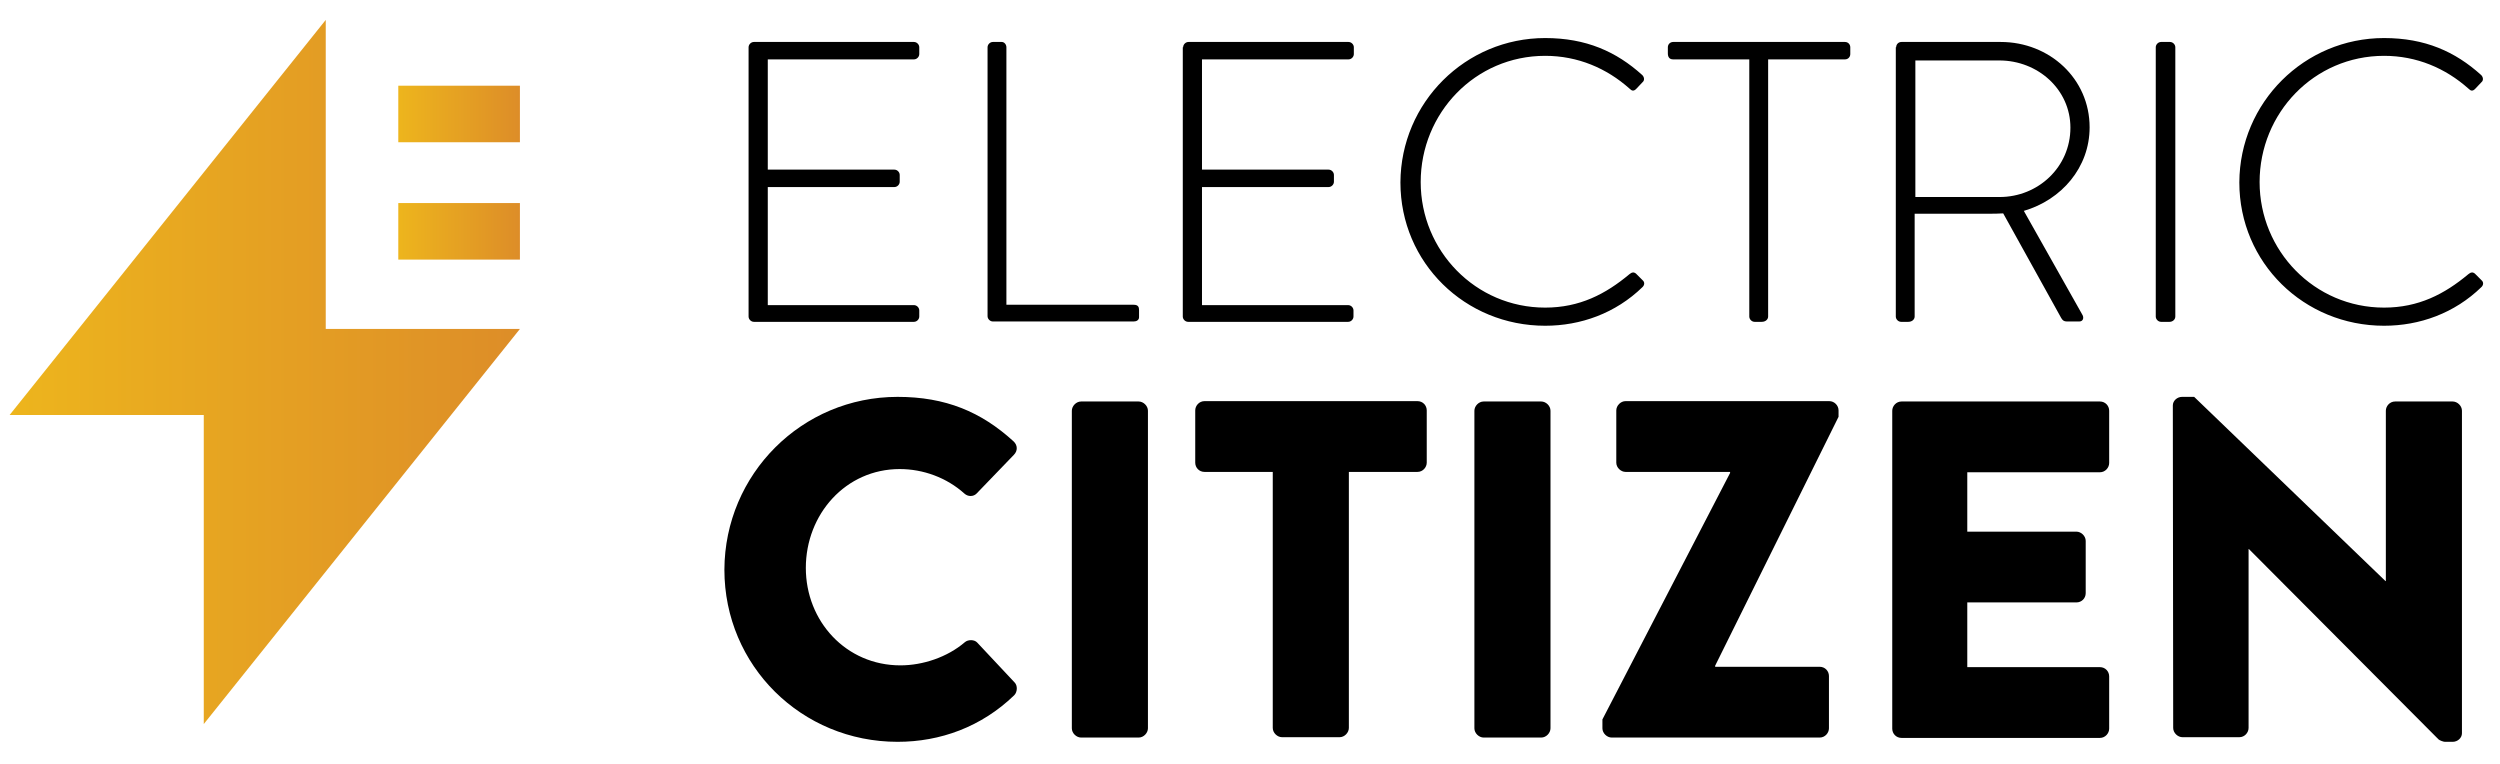
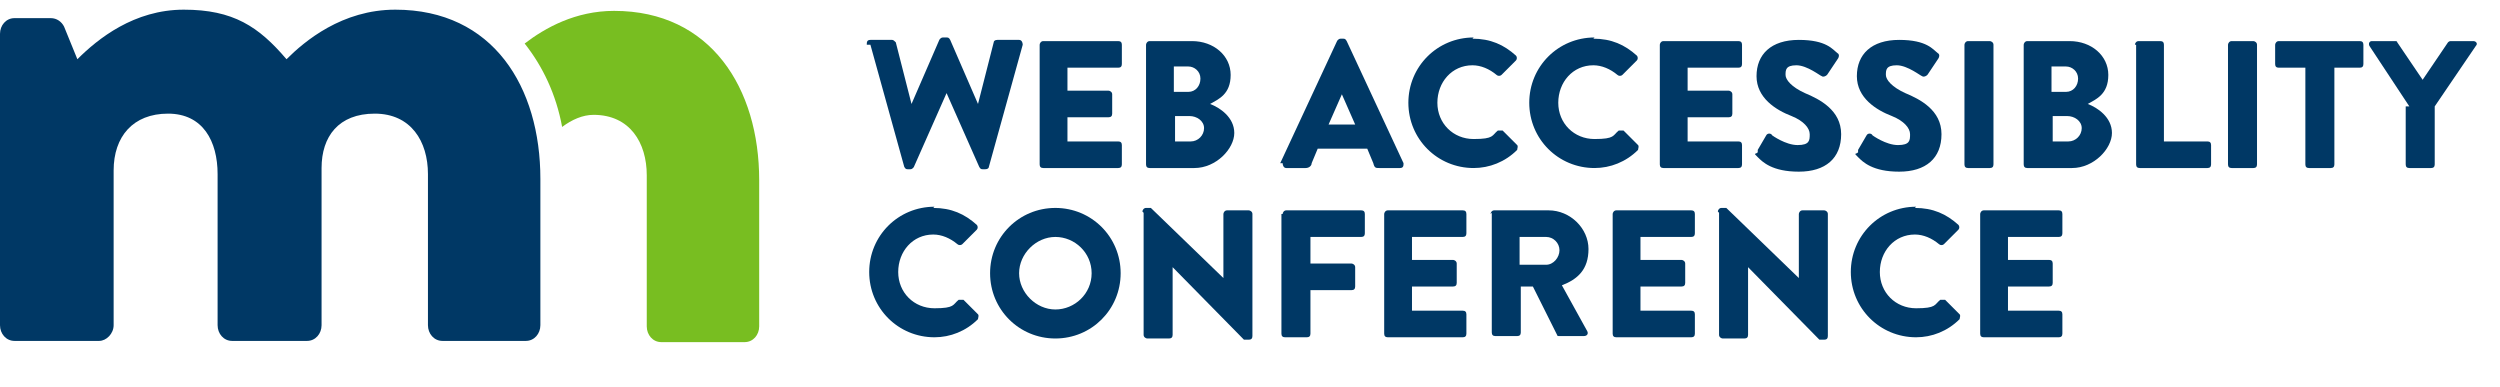
- <svg xmlns="http://www.w3.org/2000/svg" version="1.1" id="Layer_1" x="0px" y="0px" viewBox="0 0 703 214.7" style="enable-background:new 0 0 703 214.7;" xml:space="preserve">
-   <style type="text/css">
- 	.st0{fill:url(#SVGID_1_);}
- 	.st1{fill:url(#SVGID_2_);}
- 	.st2{fill:url(#SVGID_3_);}
- </style>
+ <svg xmlns="http://www.w3.org/2000/svg" version="1.1" viewBox="0 0 206.8 32">
+   <defs>
+     <style>
+       .cls-1 {
+         fill: none;
+       }
+ 
+       .cls-2 {
+         fill: #78be21;
+       }
+ 
+       .cls-3 {
+         fill: #003865;
+       }
+ 
+       .cls-4 {
+         clip-path: url(#clippath);
+       }
+     </style>
+     <clipPath id="clippath">
+       <rect class="cls-1" width="320" height="32" />
+     </clipPath>
+   </defs>
  <g>
-     <g>
-       <linearGradient id="SVGID_1_" gradientUnits="userSpaceOnUse" x1="2.7" y1="104.611" x2="146.16" y2="104.611">
-         <stop offset="0" style="stop-color:#EDB51D" />
-         <stop offset="1" style="stop-color:#DD8D28" />
-       </linearGradient>
-       <polygon class="st0" points="91.6,5.6 2.7,116.7 57.3,116.7 57.3,203.6 146.2,92.5 91.6,92.5   " />
-       <linearGradient id="SVGID_2_" gradientUnits="userSpaceOnUse" x1="111.994" y1="65.069" x2="146.16" y2="65.069">
-         <stop offset="0" style="stop-color:#EDB51D" />
-         <stop offset="1" style="stop-color:#DD8D28" />
-       </linearGradient>
-       <rect x="112" y="57.1" class="st1" width="34.2" height="15.9" />
-       <linearGradient id="SVGID_3_" gradientUnits="userSpaceOnUse" x1="111.994" y1="32.044" x2="146.16" y2="32.044">
-         <stop offset="0" style="stop-color:#EDB51D" />
-         <stop offset="1" style="stop-color:#DD8D28" />
-       </linearGradient>
-       <rect x="112" y="24.1" class="st2" width="34.2" height="15.9" />
-     </g>
-     <g>
-       <path d="M210.5,13.3c0-0.8,0.7-1.5,1.5-1.5h45c0.8,0,1.5,0.7,1.5,1.5v1.9c0,0.8-0.7,1.5-1.5,1.5h-41.1v31h35.6    c0.8,0,1.5,0.7,1.5,1.5v1.9c0,0.8-0.7,1.5-1.5,1.5h-35.6v33.2H257c0.8,0,1.5,0.7,1.5,1.5V89c0,0.8-0.7,1.5-1.5,1.5h-45    c-0.8,0-1.5-0.7-1.5-1.5V13.3z" />
-       <path d="M277.7,13.3c0-0.8,0.7-1.5,1.5-1.5h2.5c0.7,0,1.3,0.7,1.3,1.5v72.4h35.8c1.3,0,1.5,0.7,1.5,1.5v2c0,0.8-0.7,1.2-1.5,1.2    h-39.6c-0.8,0-1.5-0.7-1.5-1.5V13.3z" />
-       <path d="M332.7,13.3c0-0.8,0.7-1.5,1.5-1.5h45c0.8,0,1.5,0.7,1.5,1.5v1.9c0,0.8-0.7,1.5-1.5,1.5H338v31h35.6    c0.8,0,1.5,0.7,1.5,1.5v1.9c0,0.8-0.7,1.5-1.5,1.5H338v33.2h41.1c0.8,0,1.5,0.7,1.5,1.5V89c0,0.8-0.7,1.5-1.5,1.5h-45    c-0.8,0-1.5-0.7-1.5-1.5V13.3z" />
-       <path d="M434.5,10.7c11.5,0,20,3.8,27.3,10.4c0.6,0.6,0.7,1.5,0.1,2l-1.8,1.9c-0.7,0.7-1.2,0.6-1.9-0.1    c-6.4-5.7-14.5-9.2-23.7-9.2c-19.7,0-35,16.1-35,35.5c0,19.3,15.4,35.3,35,35.3c9.7,0,17-3.8,23.7-9.4c0.7-0.6,1.3-0.6,1.8-0.2    l1.9,1.9c0.6,0.5,0.6,1.3,0,1.9c-7.6,7.4-17.4,10.9-27.4,10.9c-22.5,0-40.7-17.7-40.7-40.3C393.9,28.8,412.1,10.7,434.5,10.7z" />
-       <path d="M492,16.7h-21.5c-1.1,0-1.5-0.7-1.5-1.7v-1.7c0-0.9,0.7-1.5,1.5-1.5h48.3c0.9,0,1.5,0.7,1.5,1.5v1.9    c0,0.8-0.6,1.5-1.5,1.5h-21.6V89c0,0.8-0.7,1.5-1.8,1.5h-2c-0.8,0-1.5-0.7-1.5-1.5V16.7z" />
-       <path d="M533.2,13.3c0-0.8,0.6-1.5,1.5-1.5h27.9c13.7,0,25,10.3,25,24c0,11.3-7.9,20.4-18.5,23.5l16.4,29.1c0.6,0.9,0.3,2-0.8,2    h-3.5c-0.8,0-1.2-0.3-1.6-1L563.3,60c-1.5,0.1-2.7,0.1-4.2,0.1h-20.7V89c0,0.8-0.7,1.5-1.8,1.5h-2c-0.8,0-1.5-0.7-1.5-1.5V13.3z     M562.3,55.4c10.8,0,19.9-8.4,19.9-19.5c0-10.7-9.1-18.9-20-18.9h-23.6v38.4H562.3z" />
-       <path d="M606.2,13.3c0-0.8,0.7-1.5,1.5-1.5h2.5c0.8,0,1.5,0.7,1.5,1.5V89c0,0.9-0.8,1.5-1.6,1.5h-2.4c-0.8,0-1.5-0.7-1.5-1.5V13.3    z" />
-       <path d="M670.4,10.7c11.5,0,20,3.8,27.3,10.4c0.6,0.6,0.7,1.5,0.1,2l-1.8,1.9c-0.7,0.7-1.2,0.6-1.9-0.1    c-6.4-5.7-14.5-9.2-23.7-9.2c-19.7,0-35,16.1-35,35.5c0,19.3,15.4,35.3,35,35.3c9.7,0,17-3.8,23.7-9.4c0.7-0.6,1.3-0.6,1.8-0.2    l1.9,1.9c0.6,0.5,0.6,1.3,0,1.9c-7.6,7.4-17.4,10.9-27.4,10.9c-22.5,0-40.7-17.7-40.7-40.3C629.8,28.8,648,10.7,670.4,10.7z" />
-       <path d="M252.4,111.6c13.5,0,23.5,4.2,32.6,12.5c1.2,1.1,1.2,2.7,0.1,3.8l-10.5,10.9c-0.9,0.9-2.4,0.9-3.4,0    c-5-4.5-11.6-6.9-18.2-6.9c-15.2,0-26.4,12.7-26.4,27.8c0,15,11.3,27.4,26.6,27.4c6.3,0,13.2-2.3,18.1-6.5    c0.9-0.8,2.7-0.8,3.5,0.1l10.5,11.2c0.9,0.9,0.8,2.7-0.1,3.6c-9.2,8.9-20.8,13.1-32.8,13.1c-27,0-48.7-21.4-48.7-48.4    C203.8,133.3,225.5,111.6,252.4,111.6z" />
-       <path d="M301.4,115.5c0-1.3,1.2-2.6,2.6-2.6h16.2c1.3,0,2.6,1.2,2.6,2.6v89.3c0,1.3-1.2,2.6-2.6,2.6h-16.2c-1.3,0-2.6-1.2-2.6-2.6    V115.5z" />
-       <path d="M358,132.7h-19.3c-1.5,0-2.6-1.2-2.6-2.6v-14.7c0-1.3,1.1-2.6,2.6-2.6h59.9c1.5,0,2.6,1.2,2.6,2.6v14.7    c0,1.3-1.1,2.6-2.6,2.6h-19.3v72c0,1.3-1.2,2.6-2.6,2.6h-16.2c-1.3,0-2.6-1.2-2.6-2.6V132.7z" />
-       <path d="M414.6,115.5c0-1.3,1.2-2.6,2.6-2.6h16.2c1.3,0,2.6,1.2,2.6,2.6v89.3c0,1.3-1.2,2.6-2.6,2.6h-16.2c-1.3,0-2.6-1.2-2.6-2.6    V115.5z" />
-       <path d="M450.6,202.3l35.9-69.3v-0.3h-29.4c-1.3,0-2.6-1.2-2.6-2.6v-14.7c0-1.3,1.2-2.6,2.6-2.6h57.3c1.4,0,2.6,1.2,2.6,2.6v1.8    l-34.7,70v0.3h29.4c1.5,0,2.6,1.2,2.6,2.6v14.7c0,1.3-1.1,2.6-2.6,2.6h-58.5c-1.3,0-2.6-1.2-2.6-2.6V202.3z" />
-       <path d="M532.1,115.5c0-1.3,1.1-2.6,2.6-2.6h55.8c1.5,0,2.6,1.2,2.6,2.6v14.7c0,1.3-1.1,2.6-2.6,2.6h-37.3v16.7h30.7    c1.3,0,2.6,1.2,2.6,2.6v14.7c0,1.5-1.2,2.6-2.6,2.6h-30.7v18.2h37.3c1.5,0,2.6,1.2,2.6,2.6v14.7c0,1.3-1.1,2.6-2.6,2.6h-55.8    c-1.5,0-2.6-1.2-2.6-2.6V115.5z" />
-       <path d="M611,114c0-1.3,1.2-2.4,2.6-2.4h3.4l53.8,51.8h0.1v-47.9c0-1.3,1.1-2.6,2.6-2.6h16.2c1.3,0,2.6,1.2,2.6,2.6v90.7    c0,1.3-1.2,2.4-2.6,2.4h-2.2c-0.4,0-1.5-0.4-1.8-0.7l-53.3-53.5h-0.1v50.3c0,1.3-1.1,2.6-2.6,2.6h-16c-1.3,0-2.6-1.2-2.6-2.6    L611,114z" />
+     <g id="Layer_1">
+       <g class="cls-4">
+         <g>
+           <path class="cls-2" d="M50.8.9c-3.2,0-5.7,1.4-7.4,2.7,1.5,1.9,2.6,4.2,3.1,6.9.8-.6,1.7-1,2.6-1,3,0,4.4,2.3,4.4,5v12.5c0,.7.5,1.3,1.2,1.3h6.9c.7,0,1.2-.6,1.2-1.3v-12.1c0-7.6-4-14-12-14Z" />
+           <path class="cls-3" d="M0,2.8c0-.7.5-1.3,1.2-1.3h3c.5,0,.9.3,1.1.7l1.1,2.7C8.1,3.2,11.1.8,15.2.8s6.2,1.4,8.5,4.1c1.5-1.5,4.6-4.1,9-4.1,8.1,0,12,6.4,12,14v12.1c0,.7-.5,1.3-1.2,1.3h-6.9c-.7,0-1.2-.6-1.2-1.3v-12.5c0-2.7-1.4-5-4.4-5s-4.4,1.9-4.4,4.5v13c0,.7-.5,1.3-1.2,1.3h-6.2c-.7,0-1.2-.6-1.2-1.3v-12.5c0-2.7-1.2-5-4.1-5s-4.5,1.9-4.5,4.7v12.8c0,.7-.6,1.3-1.2,1.3H1.2c-.7,0-1.2-.6-1.2-1.3V2.8Z" />
+           <g>
+             <path class="cls-3" d="M71.7,3.7c0-.2,0-.4.3-.4h1.8c.1,0,.2.1.3.2l1.3,5.1h0l2.3-5.3c0,0,.1-.2.3-.2h.3c.1,0,.2,0,.3.2l2.3,5.3h0l1.3-5.1c0-.1.1-.2.3-.2h1.8c.2,0,.3.2.3.4l-2.8,10.1c0,.1-.1.2-.3.2h-.2c-.1,0-.2,0-.3-.2l-2.7-6.1h0l-2.7,6.1c0,0-.1.2-.3.2h-.2c-.1,0-.2,0-.3-.2l-2.8-10.1Z" />
+             <path class="cls-3" d="M86,3.7c0-.1.1-.3.3-.3h6.2c.2,0,.3.1.3.3v1.6c0,.2-.1.3-.3.3h-4.2v1.9h3.4c.1,0,.3.1.3.3v1.6c0,.2-.1.3-.3.3h-3.4v2h4.2c.2,0,.3.1.3.3v1.6c0,.2-.1.3-.3.3h-6.2c-.2,0-.3-.1-.3-.3V3.7Z" />
+             <path class="cls-3" d="M94.8,3.7c0-.1.1-.3.3-.3h3.5c1.8,0,3.2,1.2,3.2,2.8s-1,2-1.7,2.4c.8.3,2,1.1,2,2.4s-1.5,2.9-3.3,2.9h-3.7c-.2,0-.3-.1-.3-.3V3.7ZM98.3,7.6c.6,0,1-.5,1-1.1s-.5-1-1-1h-1.2v2.1h1.2ZM98.5,11.7c.6,0,1.1-.5,1.1-1.1s-.6-1-1.2-1h-1.2v2.1h1.4Z" />
+             <path class="cls-3" d="M105.9,13.5l4.7-10.1c0,0,.1-.2.3-.2h.2c.1,0,.2,0,.3.2l4.7,10.1c0,.2,0,.4-.3.4h-1.7c-.3,0-.4,0-.5-.4l-.5-1.2h-4.1l-.5,1.2c0,.2-.2.4-.5.4h-1.6c-.2,0-.3-.2-.3-.4ZM112.1,10.3l-1.1-2.5h0l-1.1,2.5h2.3Z" />
+             <path class="cls-3" d="M121.8,3.2c1.5,0,2.6.5,3.6,1.4.1.1.1.3,0,.4l-1.2,1.2c-.1.1-.3.1-.4,0-.6-.5-1.3-.8-2-.8-1.7,0-2.9,1.4-2.9,3.1s1.3,3,3,3,1.5-.3,2-.7c.1,0,.3,0,.4,0l1.2,1.2c.1.1,0,.3,0,.4-1,1-2.3,1.5-3.6,1.5-3,0-5.4-2.4-5.4-5.4s2.4-5.4,5.4-5.4Z" />
+             <path class="cls-3" d="M131.8,3.2c1.5,0,2.6.5,3.6,1.4.1.1.1.3,0,.4l-1.2,1.2c-.1.1-.3.1-.4,0-.6-.5-1.3-.8-2-.8-1.7,0-2.9,1.4-2.9,3.1s1.3,3,3,3,1.5-.3,2-.7c.1,0,.3,0,.4,0l1.2,1.2c.1.1,0,.3,0,.4-1,1-2.3,1.5-3.6,1.5-3,0-5.4-2.4-5.4-5.4s2.4-5.4,5.4-5.4Z" />
+             <path class="cls-3" d="M137.3,3.7c0-.1.1-.3.3-.3h6.2c.2,0,.3.1.3.3v1.6c0,.2-.1.3-.3.3h-4.2v1.9h3.4c.1,0,.3.1.3.3v1.6c0,.2-.1.3-.3.3h-3.4v2h4.2c.2,0,.3.1.3.3v1.6c0,.2-.1.3-.3.3h-6.2c-.2,0-.3-.1-.3-.3V3.7Z" />
+             <path class="cls-3" d="M145.4,12.4l.7-1.2c.1-.2.4-.2.5,0,0,0,1.1.8,2.1.8s1-.4,1-.9-.5-1.1-1.5-1.5c-1.3-.5-2.9-1.5-2.9-3.3s1.2-3,3.5-3,2.8.8,3.2,1.1c.2.1.1.4,0,.5l-.8,1.2c-.1.2-.4.3-.5.2-.1,0-1.2-.9-2.1-.9s-.9.4-.9.8.5,1,1.6,1.5c1.2.5,3,1.4,3,3.4s-1.3,3.1-3.5,3.1-3-.8-3.4-1.2-.2-.2,0-.4Z" />
+             <path class="cls-3" d="M153.7,12.4l.7-1.2c.1-.2.4-.2.5,0,0,0,1.1.8,2.1.8s1-.4,1-.9-.5-1.1-1.5-1.5c-1.3-.5-2.9-1.5-2.9-3.3s1.2-3,3.5-3,2.8.8,3.2,1.1c.2.1.1.4,0,.5l-.8,1.2c-.1.2-.4.3-.5.2-.1,0-1.2-.9-2.1-.9s-.9.4-.9.8.5,1,1.6,1.5c1.2.5,3,1.4,3,3.4s-1.3,3.1-3.5,3.1-3-.8-3.4-1.2-.2-.2,0-.4Z" />
+             <path class="cls-3" d="M162.5,3.7c0-.1.1-.3.3-.3h1.8c.1,0,.3.1.3.3v9.9c0,.2-.1.3-.3.3h-1.8c-.2,0-.3-.1-.3-.3V3.7Z" />
+             <path class="cls-3" d="M167.4,3.7c0-.1.1-.3.3-.3h3.5c1.8,0,3.2,1.2,3.2,2.8s-1,2-1.7,2.4c.8.3,2,1.1,2,2.4s-1.5,2.9-3.3,2.9h-3.7c-.2,0-.3-.1-.3-.3V3.7ZM170.9,7.6c.6,0,1-.5,1-1.1s-.5-1-1-1h-1.2v2.1h1.2ZM171.1,11.7c.6,0,1.1-.5,1.1-1.1s-.6-1-1.2-1h-1.2v2.1h1.4Z" />
+             <path class="cls-3" d="M176.6,3.7c0-.1.1-.3.3-.3h1.8c.2,0,.3.1.3.3v8h3.6c.2,0,.3.1.3.3v1.6c0,.2-.1.3-.3.3h-5.6c-.2,0-.3-.1-.3-.3V3.7Z" />
+             <path class="cls-3" d="M184.3,3.7c0-.1.1-.3.3-.3h1.8c.1,0,.3.1.3.3v9.9c0,.2-.1.3-.3.3h-1.8c-.2,0-.3-.1-.3-.3V3.7Z" />
+             <path class="cls-3" d="M190.6,5.6h-2.1c-.2,0-.3-.1-.3-.3v-1.6c0-.1.1-.3.3-.3h6.7c.2,0,.3.1.3.3v1.6c0,.2-.1.3-.3.3h-2.1v8c0,.2-.1.3-.3.3h-1.8c-.2,0-.3-.1-.3-.3V5.6Z" />
+             <path class="cls-3" d="M199.3,8.8l-3.3-5c-.1-.2,0-.4.2-.4h1.9c.1,0,.2,0,.2.1l2.1,3.1,2.1-3.1c0,0,.1-.1.2-.1h1.9c.2,0,.4.2.2.4l-3.4,5v4.8c0,.2-.1.3-.3.3h-1.8c-.2,0-.3-.1-.3-.3v-4.8Z" />
+             <path class="cls-3" d="M77.2,17.2c1.5,0,2.6.5,3.6,1.4.1.1.1.3,0,.4l-1.2,1.2c-.1.1-.3.1-.4,0-.6-.5-1.3-.8-2-.8-1.7,0-2.9,1.4-2.9,3.1s1.3,3,3,3,1.5-.3,2-.7c.1,0,.3,0,.4,0l1.2,1.2c.1.1,0,.3,0,.4-1,1-2.3,1.5-3.6,1.5-3,0-5.4-2.4-5.4-5.4s2.4-5.4,5.4-5.4Z" />
+             <path class="cls-3" d="M87.3,17.2c3,0,5.4,2.4,5.4,5.4s-2.4,5.4-5.4,5.4-5.4-2.4-5.4-5.4,2.4-5.4,5.4-5.4ZM87.3,25.6c1.6,0,3-1.3,3-3s-1.4-3-3-3-3,1.4-3,3,1.4,3,3,3Z" />
+             <path class="cls-3" d="M94.5,17.5c0-.1.1-.3.3-.3h.4l6,5.8h0v-5.3c0-.1.1-.3.3-.3h1.8c.1,0,.3.1.3.3v10.1c0,.2-.1.3-.3.3h-.2s-.2,0-.2,0l-5.9-6h0v5.6c0,.2-.1.3-.3.3h-1.8c-.1,0-.3-.1-.3-.3v-10.1Z" />
+             <path class="cls-3" d="M106.1,17.7c0-.1.1-.3.3-.3h6.2c.2,0,.3.1.3.3v1.6c0,.2-.1.3-.3.3h-4.2v2.2h3.4c.1,0,.3.1.3.3v1.6c0,.2-.1.3-.3.3h-3.4v3.6c0,.2-.1.3-.3.3h-1.8c-.2,0-.3-.1-.3-.3v-9.9Z" />
+             <path class="cls-3" d="M114.5,17.7c0-.1.1-.3.3-.3h6.2c.2,0,.3.1.3.3v1.6c0,.2-.1.3-.3.3h-4.2v1.9h3.4c.1,0,.3.1.3.3v1.6c0,.2-.1.3-.3.3h-3.4v2h4.2c.2,0,.3.1.3.3v1.6c0,.2-.1.3-.3.3h-6.2c-.2,0-.3-.1-.3-.3v-9.9Z" />
+             <path class="cls-3" d="M123.3,17.7c0-.1.1-.3.3-.3h4.5c1.8,0,3.3,1.5,3.3,3.2s-.9,2.5-2.2,3l2.1,3.8c.1.2,0,.4-.3.4h-2c-.1,0-.2,0-.2-.1l-2-4h-1v3.8c0,.2-.1.3-.3.3h-1.8c-.2,0-.3-.1-.3-.3v-9.9ZM127.9,21.9c.6,0,1.1-.6,1.1-1.2s-.5-1.1-1.1-1.1h-2.2v2.3h2.2Z" />
+             <path class="cls-3" d="M133.4,17.7c0-.1.1-.3.3-.3h6.2c.2,0,.3.1.3.3v1.6c0,.2-.1.3-.3.3h-4.2v1.9h3.4c.1,0,.3.1.3.3v1.6c0,.2-.1.3-.3.3h-3.4v2h4.2c.2,0,.3.1.3.3v1.6c0,.2-.1.3-.3.3h-6.2c-.2,0-.3-.1-.3-.3v-9.9Z" />
+             <path class="cls-3" d="M142.1,17.5c0-.1.1-.3.3-.3h.4l6,5.8h0v-5.3c0-.1.1-.3.3-.3h1.8c.1,0,.3.1.3.3v10.1c0,.2-.1.3-.3.3h-.2s-.2,0-.2,0l-5.9-6h0v5.6c0,.2-.1.3-.3.3h-1.8c-.1,0-.3-.1-.3-.3v-10.1Z" />
+             <path class="cls-3" d="M158.4,17.2c1.5,0,2.6.5,3.6,1.4.1.1.1.3,0,.4l-1.2,1.2c-.1.1-.3.1-.4,0-.6-.5-1.3-.8-2-.8-1.7,0-2.9,1.4-2.9,3.1s1.3,3,3,3,1.5-.3,2-.7c.1,0,.3,0,.4,0l1.2,1.2c.1.1,0,.3,0,.4-1,1-2.3,1.5-3.6,1.5-3,0-5.4-2.4-5.4-5.4s2.4-5.4,5.4-5.4Z" />
+             <path class="cls-3" d="M163.8,17.7c0-.1.1-.3.3-.3h6.2c.2,0,.3.1.3.3v1.6c0,.2-.1.3-.3.3h-4.2v1.9h3.4c.2,0,.3.1.3.3v1.6c0,.2-.1.3-.3.3h-3.4v2h4.2c.2,0,.3.1.3.3v1.6c0,.2-.1.3-.3.3h-6.2c-.2,0-.3-.1-.3-.3v-9.9Z" />
+           </g>
+         </g>
+       </g>
    </g>
  </g>
</svg>
